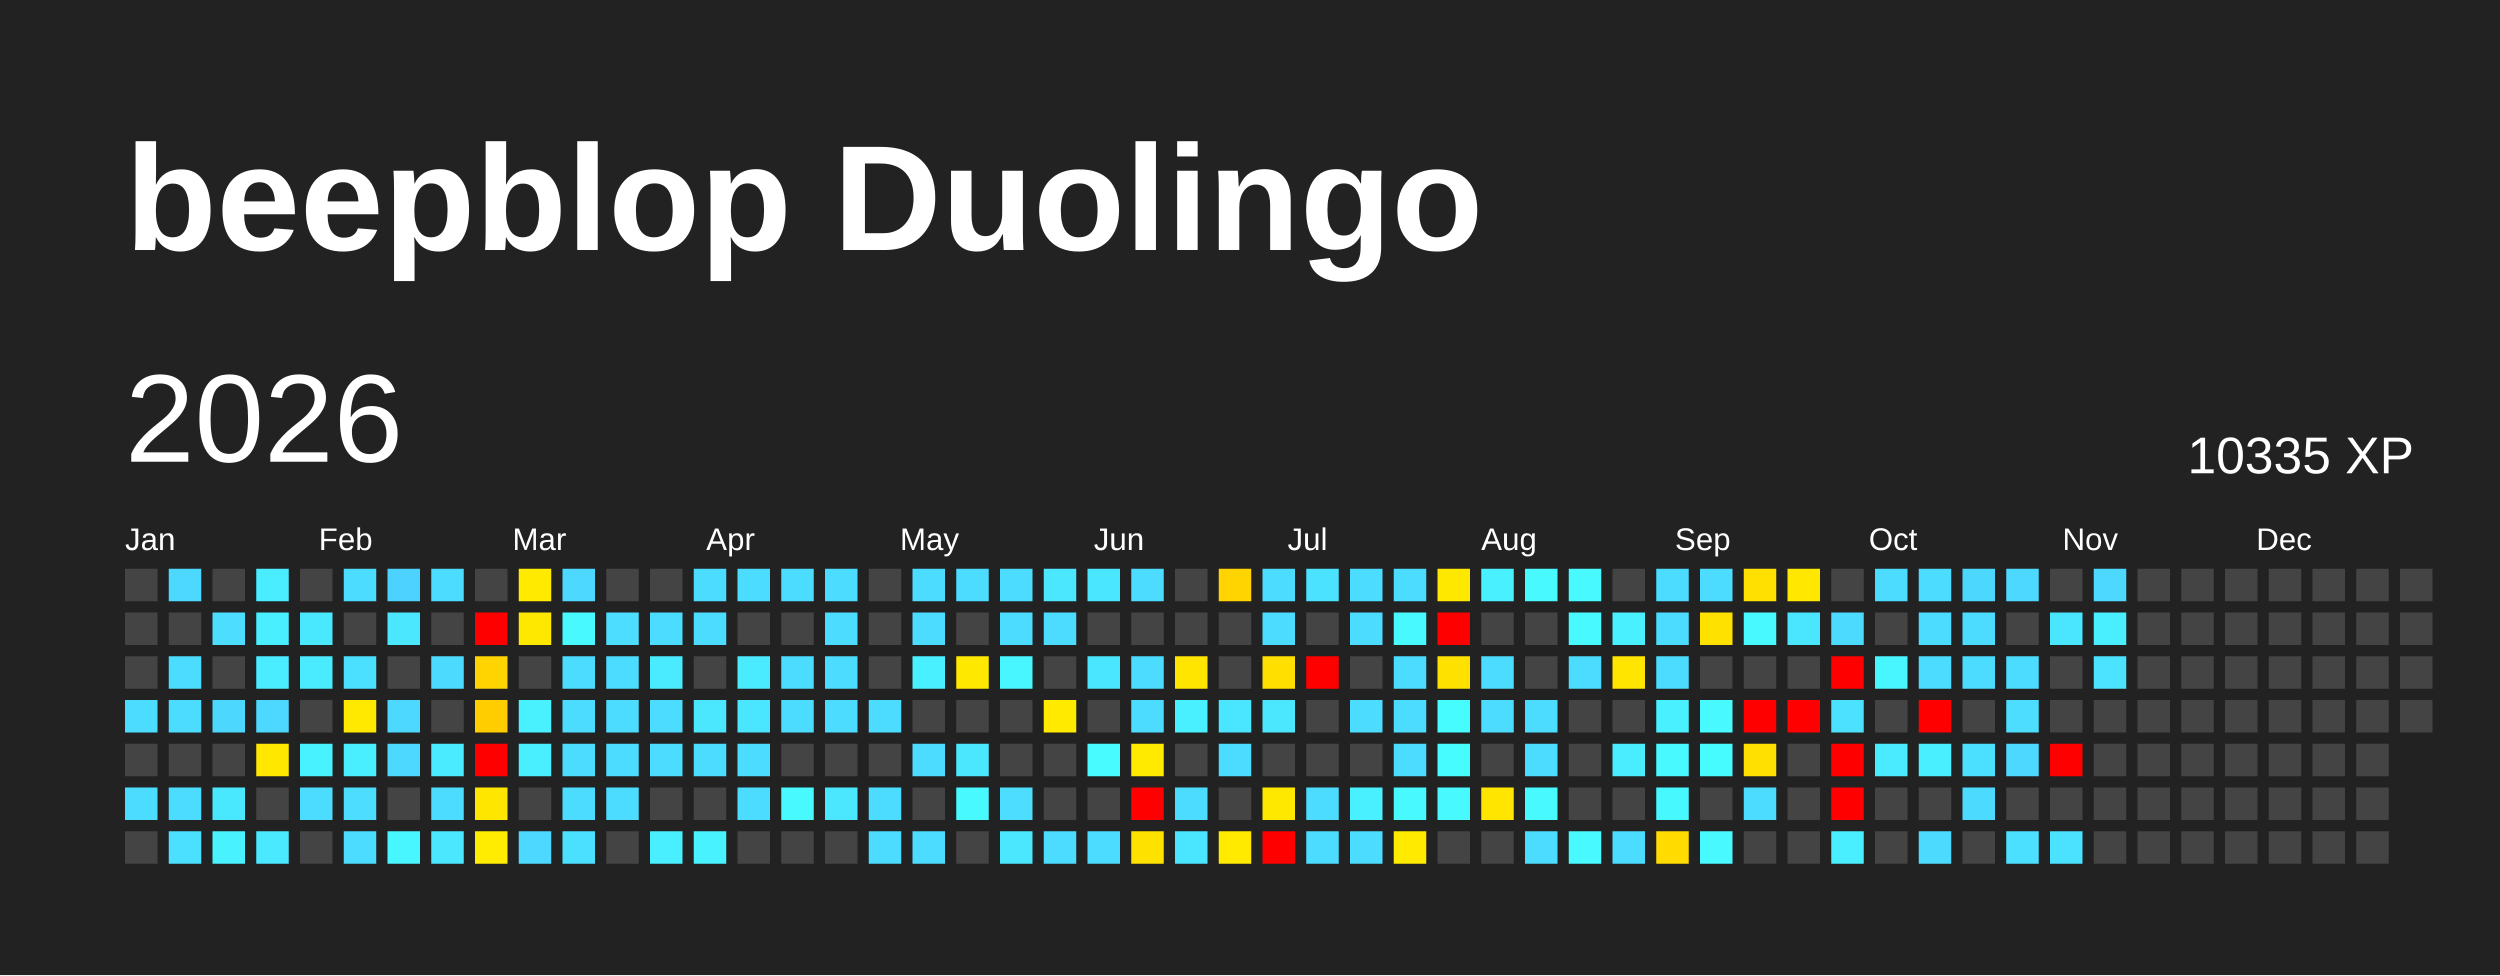
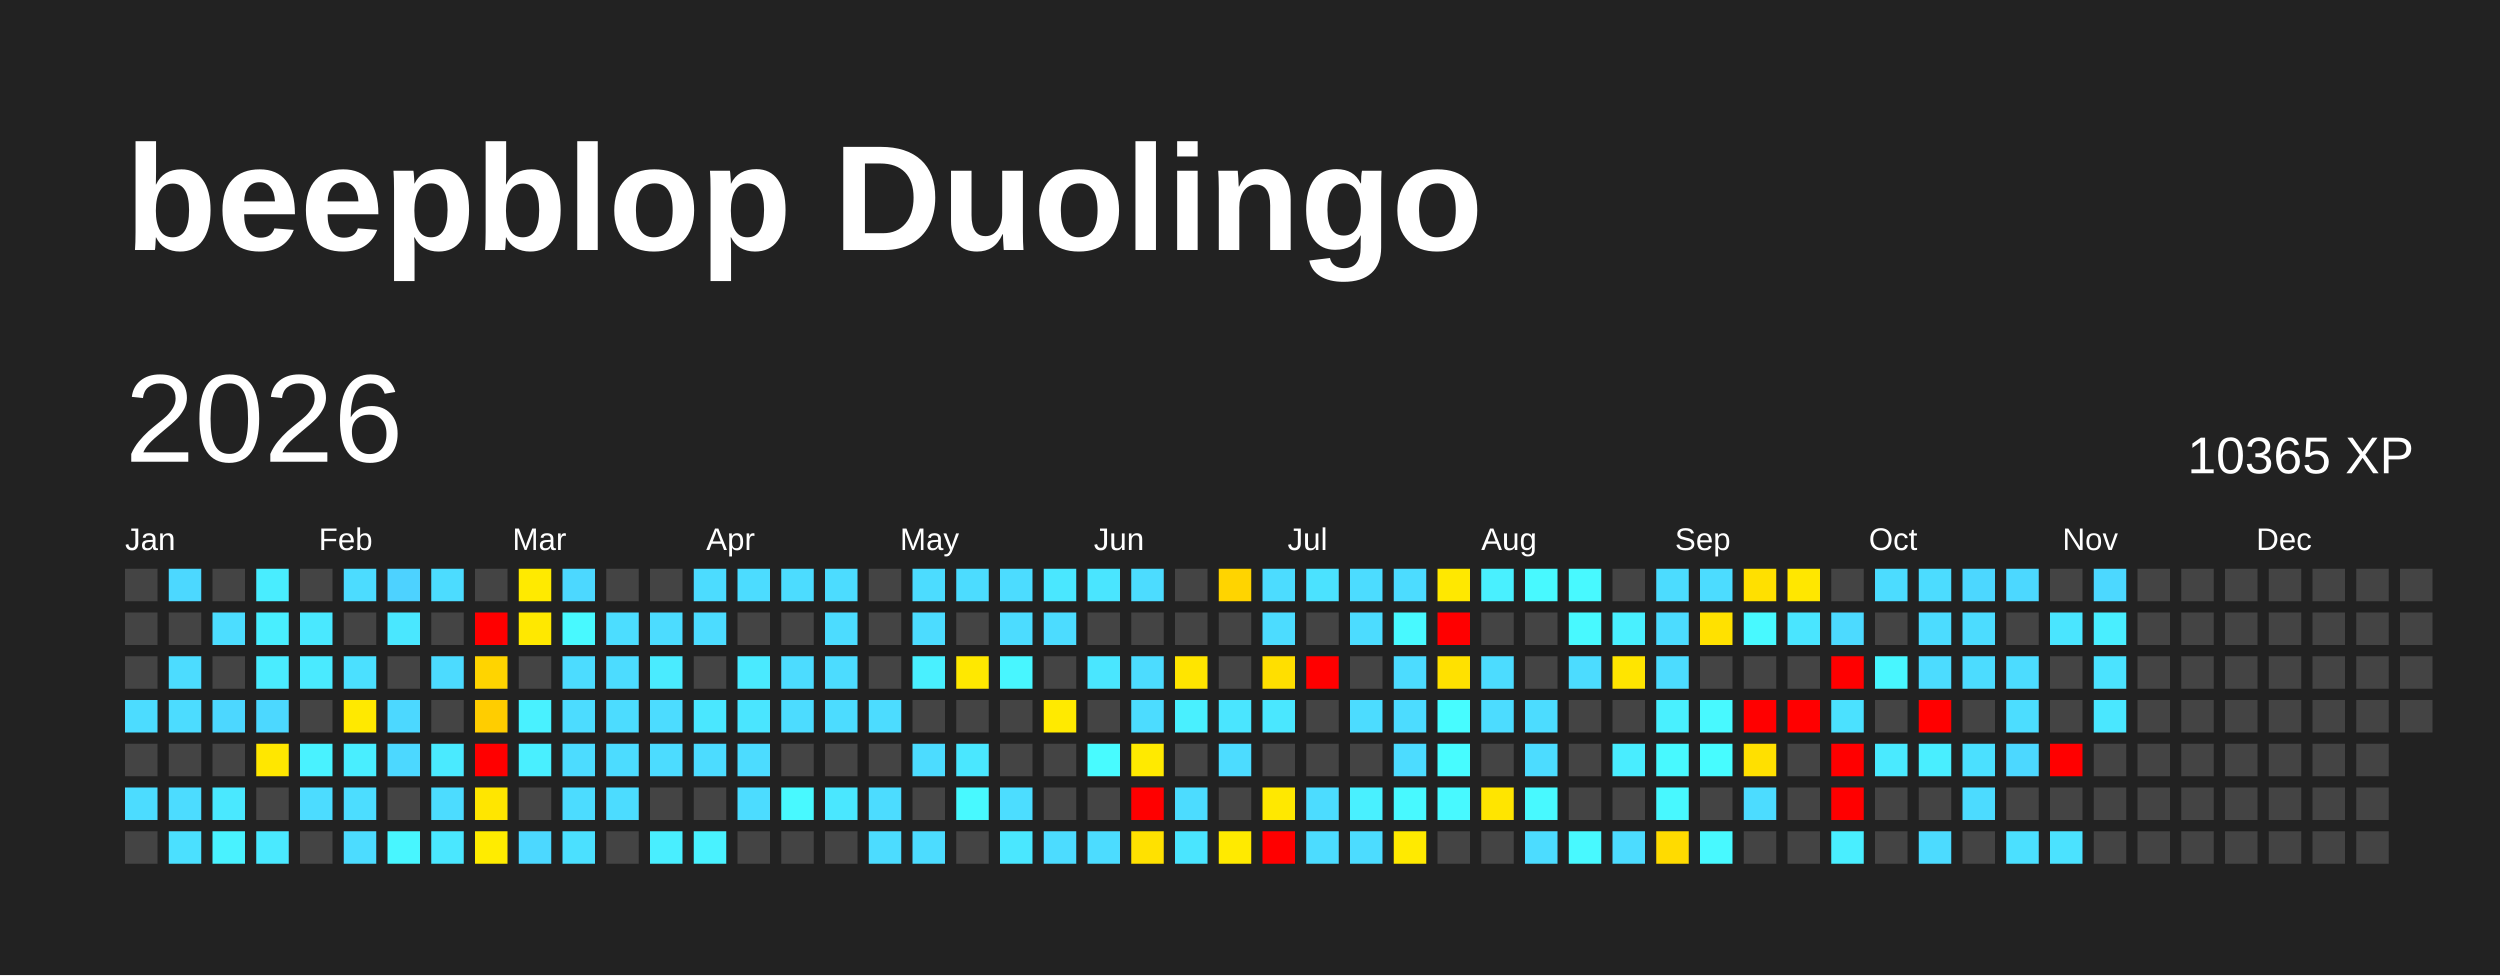
<svg xmlns="http://www.w3.org/2000/svg" baseProfile="full" height="78mm" version="1.1" viewBox="0,0,200,78" width="200mm">
  <defs />
  <rect fill="#222222" height="78" width="200" x="0" y="0" />
  <text fill="#FFFFFF" style="font-size:12px; font-family:Arial; font-weight:bold;" x="10" y="20">beepblop Duolingo</text>
  <text dominant-baseline="hanging" fill="#FFFFFF" style="font-size:10.0px; font-family:Arial;" x="10" y="30">2026</text>
-   <text dominant-baseline="hanging" fill="#FFFFFF" style="font-size:4.125px; font-family:Arial;" x="175" y="35">10335 XP</text>
+   <text dominant-baseline="hanging" fill="#FFFFFF" style="font-size:4.125px; font-family:Arial;" x="175" y="35">10365 XP</text>
  <text fill="#FFFFFF" style="font-size:2.5px; font-family:Arial" x="10.0" y="44">Jan</text>
  <text fill="#FFFFFF" style="font-size:2.5px; font-family:Arial" x="25.5" y="44">Feb</text>
  <text fill="#FFFFFF" style="font-size:2.5px; font-family:Arial" x="41.0" y="44">Mar</text>
  <text fill="#FFFFFF" style="font-size:2.5px; font-family:Arial" x="56.5" y="44">Apr</text>
  <text fill="#FFFFFF" style="font-size:2.5px; font-family:Arial" x="72.0" y="44">May</text>
  <text fill="#FFFFFF" style="font-size:2.5px; font-family:Arial" x="87.5" y="44">Jun</text>
  <text fill="#FFFFFF" style="font-size:2.5px; font-family:Arial" x="103.0" y="44">Jul</text>
  <text fill="#FFFFFF" style="font-size:2.5px; font-family:Arial" x="118.5" y="44">Aug</text>
  <text fill="#FFFFFF" style="font-size:2.5px; font-family:Arial" x="134.0" y="44">Sep</text>
  <text fill="#FFFFFF" style="font-size:2.5px; font-family:Arial" x="149.5" y="44">Oct</text>
  <text fill="#FFFFFF" style="font-size:2.5px; font-family:Arial" x="165.0" y="44">Nov</text>
  <text fill="#FFFFFF" style="font-size:2.5px; font-family:Arial" x="180.5" y="44">Dec</text>
  <rect fill="#444444" height="2.6" width="2.6" x="10.0" y="45.5" />
  <rect fill="#444444" height="2.6" width="2.6" x="10.0" y="49.0" />
  <rect fill="#444444" height="2.6" width="2.6" x="10.0" y="52.5" />
  <rect fill="#4cdcff" height="2.6" width="2.6" x="10.0" y="56.0" />
  <rect fill="#444444" height="2.6" width="2.6" x="10.0" y="59.5" />
  <rect fill="#4cdcff" height="2.6" width="2.6" x="10.0" y="63.0" />
  <rect fill="#444444" height="2.6" width="2.6" x="10.0" y="66.5" />
  <rect fill="#4cd8ff" height="2.6" width="2.6" x="13.5" y="45.5" />
  <rect fill="#444444" height="2.6" width="2.6" x="13.5" y="49.0" />
  <rect fill="#4cdcff" height="2.6" width="2.6" x="13.5" y="52.5" />
  <rect fill="#4cdcff" height="2.6" width="2.6" x="13.5" y="56.0" />
  <rect fill="#444444" height="2.6" width="2.6" x="13.5" y="59.5" />
  <rect fill="#4cdcff" height="2.6" width="2.6" x="13.5" y="63.0" />
  <rect fill="#4be0ff" height="2.6" width="2.6" x="13.5" y="66.5" />
  <rect fill="#444444" height="2.6" width="2.6" x="17.0" y="45.5" />
  <rect fill="#4cddff" height="2.6" width="2.6" x="17.0" y="49.0" />
  <rect fill="#444444" height="2.6" width="2.6" x="17.0" y="52.5" />
  <rect fill="#4cd7ff" height="2.6" width="2.6" x="17.0" y="56.0" />
  <rect fill="#444444" height="2.6" width="2.6" x="17.0" y="59.5" />
  <rect fill="#4ae8ff" height="2.6" width="2.6" x="17.0" y="63.0" />
  <rect fill="#49f2ff" height="2.6" width="2.6" x="17.0" y="66.5" />
  <rect fill="#49edff" height="2.6" width="2.6" x="20.5" y="45.5" />
  <rect fill="#49eeff" height="2.6" width="2.6" x="20.5" y="49.0" />
  <rect fill="#4aecff" height="2.6" width="2.6" x="20.5" y="52.5" />
  <rect fill="#4cd8ff" height="2.6" width="2.6" x="20.5" y="56.0" />
  <rect fill="#ffe700" height="2.6" width="2.6" x="20.5" y="59.5" />
  <rect fill="#444444" height="2.6" width="2.6" x="20.5" y="63.0" />
  <rect fill="#4ae9ff" height="2.6" width="2.6" x="20.5" y="66.5" />
  <rect fill="#444444" height="2.6" width="2.6" x="24.0" y="45.5" />
  <rect fill="#4ae8ff" height="2.6" width="2.6" x="24.0" y="49.0" />
  <rect fill="#4aeaff" height="2.6" width="2.6" x="24.0" y="52.5" />
  <rect fill="#444444" height="2.6" width="2.6" x="24.0" y="56.0" />
  <rect fill="#49f2ff" height="2.6" width="2.6" x="24.0" y="59.5" />
  <rect fill="#4cdcff" height="2.6" width="2.6" x="24.0" y="63.0" />
  <rect fill="#444444" height="2.6" width="2.6" x="24.0" y="66.5" />
  <rect fill="#4cdcff" height="2.6" width="2.6" x="27.5" y="45.5" />
  <rect fill="#444444" height="2.6" width="2.6" x="27.5" y="49.0" />
  <rect fill="#4be0ff" height="2.6" width="2.6" x="27.5" y="52.5" />
  <rect fill="#ffe900" height="2.6" width="2.6" x="27.5" y="56.0" />
  <rect fill="#49eeff" height="2.6" width="2.6" x="27.5" y="59.5" />
  <rect fill="#4cddff" height="2.6" width="2.6" x="27.5" y="63.0" />
  <rect fill="#4cdcff" height="2.6" width="2.6" x="27.5" y="66.5" />
  <rect fill="#4dd2ff" height="2.6" width="2.6" x="31.0" y="45.5" />
  <rect fill="#4ae7ff" height="2.6" width="2.6" x="31.0" y="49.0" />
  <rect fill="#444444" height="2.6" width="2.6" x="31.0" y="52.5" />
  <rect fill="#4cd8ff" height="2.6" width="2.6" x="31.0" y="56.0" />
  <rect fill="#4cd8ff" height="2.6" width="2.6" x="31.0" y="59.5" />
  <rect fill="#444444" height="2.6" width="2.6" x="31.0" y="63.0" />
  <rect fill="#48f6ff" height="2.6" width="2.6" x="31.0" y="66.5" />
  <rect fill="#4cdcff" height="2.6" width="2.6" x="34.5" y="45.5" />
  <rect fill="#444444" height="2.6" width="2.6" x="34.5" y="49.0" />
  <rect fill="#4cdbff" height="2.6" width="2.6" x="34.5" y="52.5" />
  <rect fill="#444444" height="2.6" width="2.6" x="34.5" y="56.0" />
  <rect fill="#4aeaff" height="2.6" width="2.6" x="34.5" y="59.5" />
  <rect fill="#4cdcff" height="2.6" width="2.6" x="34.5" y="63.0" />
  <rect fill="#4ae7ff" height="2.6" width="2.6" x="34.5" y="66.5" />
  <rect fill="#444444" height="2.6" width="2.6" x="38.0" y="45.5" />
  <rect fill="red" height="2.6" width="2.6" x="38.0" y="49.0" />
  <rect fill="#ffd400" height="2.6" width="2.6" x="38.0" y="52.5" />
  <rect fill="#ffcd00" height="2.6" width="2.6" x="38.0" y="56.0" />
  <rect fill="red" height="2.6" width="2.6" x="38.0" y="59.5" />
  <rect fill="#ffe600" height="2.6" width="2.6" x="38.0" y="63.0" />
  <rect fill="#ffec00" height="2.6" width="2.6" x="38.0" y="66.5" />
  <rect fill="#ffea00" height="2.6" width="2.6" x="41.5" y="45.5" />
  <rect fill="#ffe800" height="2.6" width="2.6" x="41.5" y="49.0" />
  <rect fill="#444444" height="2.6" width="2.6" x="41.5" y="52.5" />
  <rect fill="#49f1ff" height="2.6" width="2.6" x="41.5" y="56.0" />
  <rect fill="#49efff" height="2.6" width="2.6" x="41.5" y="59.5" />
  <rect fill="#444444" height="2.6" width="2.6" x="41.5" y="63.0" />
  <rect fill="#4cd8ff" height="2.6" width="2.6" x="41.5" y="66.5" />
  <rect fill="#4cd8ff" height="2.6" width="2.6" x="45.0" y="45.5" />
  <rect fill="#48f9ff" height="2.6" width="2.6" x="45.0" y="49.0" />
  <rect fill="#4cdcff" height="2.6" width="2.6" x="45.0" y="52.5" />
  <rect fill="#4cdcff" height="2.6" width="2.6" x="45.0" y="56.0" />
  <rect fill="#4cdcff" height="2.6" width="2.6" x="45.0" y="59.5" />
  <rect fill="#4cdcff" height="2.6" width="2.6" x="45.0" y="63.0" />
  <rect fill="#4be0ff" height="2.6" width="2.6" x="45.0" y="66.5" />
  <rect fill="#444444" height="2.6" width="2.6" x="48.5" y="45.5" />
  <rect fill="#4cddff" height="2.6" width="2.6" x="48.5" y="49.0" />
  <rect fill="#4cdcff" height="2.6" width="2.6" x="48.5" y="52.5" />
  <rect fill="#4cdcff" height="2.6" width="2.6" x="48.5" y="56.0" />
  <rect fill="#4cdcff" height="2.6" width="2.6" x="48.5" y="59.5" />
  <rect fill="#4cdcff" height="2.6" width="2.6" x="48.5" y="63.0" />
  <rect fill="#444444" height="2.6" width="2.6" x="48.5" y="66.5" />
  <rect fill="#444444" height="2.6" width="2.6" x="52.0" y="45.5" />
  <rect fill="#4cdcff" height="2.6" width="2.6" x="52.0" y="49.0" />
  <rect fill="#4aebff" height="2.6" width="2.6" x="52.0" y="52.5" />
  <rect fill="#4cdcff" height="2.6" width="2.6" x="52.0" y="56.0" />
  <rect fill="#4cdcff" height="2.6" width="2.6" x="52.0" y="59.5" />
  <rect fill="#444444" height="2.6" width="2.6" x="52.0" y="63.0" />
  <rect fill="#49eeff" height="2.6" width="2.6" x="52.0" y="66.5" />
  <rect fill="#4cdcff" height="2.6" width="2.6" x="55.5" y="45.5" />
  <rect fill="#4cdcff" height="2.6" width="2.6" x="55.5" y="49.0" />
  <rect fill="#444444" height="2.6" width="2.6" x="55.5" y="52.5" />
  <rect fill="#4ae7ff" height="2.6" width="2.6" x="55.5" y="56.0" />
  <rect fill="#4cdcff" height="2.6" width="2.6" x="55.5" y="59.5" />
  <rect fill="#444444" height="2.6" width="2.6" x="55.5" y="63.0" />
  <rect fill="#49f2ff" height="2.6" width="2.6" x="55.5" y="66.5" />
  <rect fill="#4cdcff" height="2.6" width="2.6" x="59.0" y="45.5" />
  <rect fill="#444444" height="2.6" width="2.6" x="59.0" y="49.0" />
  <rect fill="#4aeaff" height="2.6" width="2.6" x="59.0" y="52.5" />
  <rect fill="#4ae5ff" height="2.6" width="2.6" x="59.0" y="56.0" />
  <rect fill="#4cdcff" height="2.6" width="2.6" x="59.0" y="59.5" />
  <rect fill="#4cdcff" height="2.6" width="2.6" x="59.0" y="63.0" />
  <rect fill="#444444" height="2.6" width="2.6" x="59.0" y="66.5" />
  <rect fill="#4cdcff" height="2.6" width="2.6" x="62.5" y="45.5" />
  <rect fill="#444444" height="2.6" width="2.6" x="62.5" y="49.0" />
  <rect fill="#4cdcff" height="2.6" width="2.6" x="62.5" y="52.5" />
  <rect fill="#4cdcff" height="2.6" width="2.6" x="62.5" y="56.0" />
  <rect fill="#444444" height="2.6" width="2.6" x="62.5" y="59.5" />
  <rect fill="#48f9ff" height="2.6" width="2.6" x="62.5" y="63.0" />
  <rect fill="#444444" height="2.6" width="2.6" x="62.5" y="66.5" />
  <rect fill="#4cdcff" height="2.6" width="2.6" x="66.0" y="45.5" />
  <rect fill="#4cdcff" height="2.6" width="2.6" x="66.0" y="49.0" />
  <rect fill="#4cdcff" height="2.6" width="2.6" x="66.0" y="52.5" />
  <rect fill="#4cdcff" height="2.6" width="2.6" x="66.0" y="56.0" />
  <rect fill="#444444" height="2.6" width="2.6" x="66.0" y="59.5" />
  <rect fill="#4ae7ff" height="2.6" width="2.6" x="66.0" y="63.0" />
  <rect fill="#444444" height="2.6" width="2.6" x="66.0" y="66.5" />
  <rect fill="#444444" height="2.6" width="2.6" x="69.5" y="45.5" />
  <rect fill="#444444" height="2.6" width="2.6" x="69.5" y="49.0" />
  <rect fill="#444444" height="2.6" width="2.6" x="69.5" y="52.5" />
  <rect fill="#4cdcff" height="2.6" width="2.6" x="69.5" y="56.0" />
  <rect fill="#444444" height="2.6" width="2.6" x="69.5" y="59.5" />
  <rect fill="#4cdcff" height="2.6" width="2.6" x="69.5" y="63.0" />
  <rect fill="#4cdcff" height="2.6" width="2.6" x="69.5" y="66.5" />
  <rect fill="#4cdcff" height="2.6" width="2.6" x="73.0" y="45.5" />
  <rect fill="#4cdcff" height="2.6" width="2.6" x="73.0" y="49.0" />
  <rect fill="#49f0ff" height="2.6" width="2.6" x="73.0" y="52.5" />
  <rect fill="#444444" height="2.6" width="2.6" x="73.0" y="56.0" />
  <rect fill="#4cdcff" height="2.6" width="2.6" x="73.0" y="59.5" />
  <rect fill="#444444" height="2.6" width="2.6" x="73.0" y="63.0" />
  <rect fill="#4cdcff" height="2.6" width="2.6" x="73.0" y="66.5" />
  <rect fill="#4cdcff" height="2.6" width="2.6" x="76.5" y="45.5" />
  <rect fill="#444444" height="2.6" width="2.6" x="76.5" y="49.0" />
  <rect fill="#ffe800" height="2.6" width="2.6" x="76.5" y="52.5" />
  <rect fill="#444444" height="2.6" width="2.6" x="76.5" y="56.0" />
  <rect fill="#4ae7ff" height="2.6" width="2.6" x="76.5" y="59.5" />
  <rect fill="#48f9ff" height="2.6" width="2.6" x="76.5" y="63.0" />
  <rect fill="#444444" height="2.6" width="2.6" x="76.5" y="66.5" />
  <rect fill="#4cdcff" height="2.6" width="2.6" x="80.0" y="45.5" />
  <rect fill="#4cdcff" height="2.6" width="2.6" x="80.0" y="49.0" />
  <rect fill="#48f6ff" height="2.6" width="2.6" x="80.0" y="52.5" />
  <rect fill="#444444" height="2.6" width="2.6" x="80.0" y="56.0" />
  <rect fill="#444444" height="2.6" width="2.6" x="80.0" y="59.5" />
  <rect fill="#4cddff" height="2.6" width="2.6" x="80.0" y="63.0" />
  <rect fill="#4ae7ff" height="2.6" width="2.6" x="80.0" y="66.5" />
  <rect fill="#4ae7ff" height="2.6" width="2.6" x="83.5" y="45.5" />
  <rect fill="#4cdcff" height="2.6" width="2.6" x="83.5" y="49.0" />
  <rect fill="#444444" height="2.6" width="2.6" x="83.5" y="52.5" />
  <rect fill="#ffea00" height="2.6" width="2.6" x="83.5" y="56.0" />
  <rect fill="#444444" height="2.6" width="2.6" x="83.5" y="59.5" />
  <rect fill="#444444" height="2.6" width="2.6" x="83.5" y="63.0" />
  <rect fill="#4cdcff" height="2.6" width="2.6" x="83.5" y="66.5" />
  <rect fill="#4ae5ff" height="2.6" width="2.6" x="87.0" y="45.5" />
  <rect fill="#444444" height="2.6" width="2.6" x="87.0" y="49.0" />
  <rect fill="#4ae6ff" height="2.6" width="2.6" x="87.0" y="52.5" />
  <rect fill="#444444" height="2.6" width="2.6" x="87.0" y="56.0" />
  <rect fill="#48fbff" height="2.6" width="2.6" x="87.0" y="59.5" />
  <rect fill="#444444" height="2.6" width="2.6" x="87.0" y="63.0" />
  <rect fill="#4cdcff" height="2.6" width="2.6" x="87.0" y="66.5" />
  <rect fill="#4cdcff" height="2.6" width="2.6" x="90.5" y="45.5" />
  <rect fill="#444444" height="2.6" width="2.6" x="90.5" y="49.0" />
  <rect fill="#4cdcff" height="2.6" width="2.6" x="90.5" y="52.5" />
  <rect fill="#4cdcff" height="2.6" width="2.6" x="90.5" y="56.0" />
  <rect fill="#ffea00" height="2.6" width="2.6" x="90.5" y="59.5" />
  <rect fill="red" height="2.6" width="2.6" x="90.5" y="63.0" />
  <rect fill="#ffe100" height="2.6" width="2.6" x="90.5" y="66.5" />
  <rect fill="#444444" height="2.6" width="2.6" x="94.0" y="45.5" />
  <rect fill="#444444" height="2.6" width="2.6" x="94.0" y="49.0" />
  <rect fill="#ffe500" height="2.6" width="2.6" x="94.0" y="52.5" />
  <rect fill="#49f0ff" height="2.6" width="2.6" x="94.0" y="56.0" />
  <rect fill="#444444" height="2.6" width="2.6" x="94.0" y="59.5" />
  <rect fill="#4cdcff" height="2.6" width="2.6" x="94.0" y="63.0" />
  <rect fill="#4ae5ff" height="2.6" width="2.6" x="94.0" y="66.5" />
  <rect fill="#ffd400" height="2.6" width="2.6" x="97.5" y="45.5" />
  <rect fill="#444444" height="2.6" width="2.6" x="97.5" y="49.0" />
  <rect fill="#444444" height="2.6" width="2.6" x="97.5" y="52.5" />
  <rect fill="#4ae5ff" height="2.6" width="2.6" x="97.5" y="56.0" />
  <rect fill="#4cdcff" height="2.6" width="2.6" x="97.5" y="59.5" />
  <rect fill="#444444" height="2.6" width="2.6" x="97.5" y="63.0" />
  <rect fill="#ffea00" height="2.6" width="2.6" x="97.5" y="66.5" />
  <rect fill="#4cdcff" height="2.6" width="2.6" x="101.0" y="45.5" />
  <rect fill="#4cdcff" height="2.6" width="2.6" x="101.0" y="49.0" />
  <rect fill="#ffdf00" height="2.6" width="2.6" x="101.0" y="52.5" />
  <rect fill="#4ae7ff" height="2.6" width="2.6" x="101.0" y="56.0" />
  <rect fill="#444444" height="2.6" width="2.6" x="101.0" y="59.5" />
  <rect fill="#ffe800" height="2.6" width="2.6" x="101.0" y="63.0" />
  <rect fill="red" height="2.6" width="2.6" x="101.0" y="66.5" />
  <rect fill="#4be2ff" height="2.6" width="2.6" x="104.5" y="45.5" />
  <rect fill="#444444" height="2.6" width="2.6" x="104.5" y="49.0" />
  <rect fill="red" height="2.6" width="2.6" x="104.5" y="52.5" />
  <rect fill="#444444" height="2.6" width="2.6" x="104.5" y="56.0" />
  <rect fill="#444444" height="2.6" width="2.6" x="104.5" y="59.5" />
  <rect fill="#4cdcff" height="2.6" width="2.6" x="104.5" y="63.0" />
  <rect fill="#4cdcff" height="2.6" width="2.6" x="104.5" y="66.5" />
  <rect fill="#4cdcff" height="2.6" width="2.6" x="108.0" y="45.5" />
  <rect fill="#4cdcff" height="2.6" width="2.6" x="108.0" y="49.0" />
  <rect fill="#444444" height="2.6" width="2.6" x="108.0" y="52.5" />
  <rect fill="#4cdcff" height="2.6" width="2.6" x="108.0" y="56.0" />
  <rect fill="#444444" height="2.6" width="2.6" x="108.0" y="59.5" />
  <rect fill="#49f0ff" height="2.6" width="2.6" x="108.0" y="63.0" />
  <rect fill="#4cdcff" height="2.6" width="2.6" x="108.0" y="66.5" />
  <rect fill="#4cdcff" height="2.6" width="2.6" x="111.5" y="45.5" />
  <rect fill="#48f9ff" height="2.6" width="2.6" x="111.5" y="49.0" />
  <rect fill="#4cdcff" height="2.6" width="2.6" x="111.5" y="52.5" />
  <rect fill="#4cdcff" height="2.6" width="2.6" x="111.5" y="56.0" />
  <rect fill="#4cdcff" height="2.6" width="2.6" x="111.5" y="59.5" />
  <rect fill="#48f9ff" height="2.6" width="2.6" x="111.5" y="63.0" />
  <rect fill="#ffea00" height="2.6" width="2.6" x="111.5" y="66.5" />
  <rect fill="#ffe800" height="2.6" width="2.6" x="115.0" y="45.5" />
  <rect fill="red" height="2.6" width="2.6" x="115.0" y="49.0" />
  <rect fill="#ffe100" height="2.6" width="2.6" x="115.0" y="52.5" />
  <rect fill="#47fcff" height="2.6" width="2.6" x="115.0" y="56.0" />
  <rect fill="#47fcff" height="2.6" width="2.6" x="115.0" y="59.5" />
  <rect fill="#48f9ff" height="2.6" width="2.6" x="115.0" y="63.0" />
  <rect fill="#444444" height="2.6" width="2.6" x="115.0" y="66.5" />
  <rect fill="#49f0ff" height="2.6" width="2.6" x="118.5" y="45.5" />
  <rect fill="#444444" height="2.6" width="2.6" x="118.5" y="49.0" />
  <rect fill="#4cdcff" height="2.6" width="2.6" x="118.5" y="52.5" />
  <rect fill="#4cdcff" height="2.6" width="2.6" x="118.5" y="56.0" />
  <rect fill="#444444" height="2.6" width="2.6" x="118.5" y="59.5" />
  <rect fill="#ffe500" height="2.6" width="2.6" x="118.5" y="63.0" />
  <rect fill="#444444" height="2.6" width="2.6" x="118.5" y="66.5" />
  <rect fill="#48f9ff" height="2.6" width="2.6" x="122.0" y="45.5" />
  <rect fill="#444444" height="2.6" width="2.6" x="122.0" y="49.0" />
  <rect fill="#444444" height="2.6" width="2.6" x="122.0" y="52.5" />
  <rect fill="#4cdcff" height="2.6" width="2.6" x="122.0" y="56.0" />
  <rect fill="#4cdcff" height="2.6" width="2.6" x="122.0" y="59.5" />
  <rect fill="#48f9ff" height="2.6" width="2.6" x="122.0" y="63.0" />
  <rect fill="#4cdcff" height="2.6" width="2.6" x="122.0" y="66.5" />
  <rect fill="#48f9ff" height="2.6" width="2.6" x="125.5" y="45.5" />
  <rect fill="#48f9ff" height="2.6" width="2.6" x="125.5" y="49.0" />
  <rect fill="#4cdcff" height="2.6" width="2.6" x="125.5" y="52.5" />
  <rect fill="#444444" height="2.6" width="2.6" x="125.5" y="56.0" />
  <rect fill="#444444" height="2.6" width="2.6" x="125.5" y="59.5" />
  <rect fill="#444444" height="2.6" width="2.6" x="125.5" y="63.0" />
  <rect fill="#48f9ff" height="2.6" width="2.6" x="125.5" y="66.5" />
  <rect fill="#444444" height="2.6" width="2.6" x="129.0" y="45.5" />
  <rect fill="#49f0ff" height="2.6" width="2.6" x="129.0" y="49.0" />
  <rect fill="#ffe500" height="2.6" width="2.6" x="129.0" y="52.5" />
  <rect fill="#444444" height="2.6" width="2.6" x="129.0" y="56.0" />
  <rect fill="#49edff" height="2.6" width="2.6" x="129.0" y="59.5" />
  <rect fill="#444444" height="2.6" width="2.6" x="129.0" y="63.0" />
  <rect fill="#4cdcff" height="2.6" width="2.6" x="129.0" y="66.5" />
  <rect fill="#4cdcff" height="2.6" width="2.6" x="132.5" y="45.5" />
  <rect fill="#4cdcff" height="2.6" width="2.6" x="132.5" y="49.0" />
  <rect fill="#4cdcff" height="2.6" width="2.6" x="132.5" y="52.5" />
  <rect fill="#49f0ff" height="2.6" width="2.6" x="132.5" y="56.0" />
  <rect fill="#48f9ff" height="2.6" width="2.6" x="132.5" y="59.5" />
  <rect fill="#48f8ff" height="2.6" width="2.6" x="132.5" y="63.0" />
  <rect fill="#ffdb00" height="2.6" width="2.6" x="132.5" y="66.5" />
  <rect fill="#4cdcff" height="2.6" width="2.6" x="136.0" y="45.5" />
  <rect fill="#ffe100" height="2.6" width="2.6" x="136.0" y="49.0" />
  <rect fill="#444444" height="2.6" width="2.6" x="136.0" y="52.5" />
  <rect fill="#48f9ff" height="2.6" width="2.6" x="136.0" y="56.0" />
  <rect fill="#47fcff" height="2.6" width="2.6" x="136.0" y="59.5" />
  <rect fill="#444444" height="2.6" width="2.6" x="136.0" y="63.0" />
  <rect fill="#48f9ff" height="2.6" width="2.6" x="136.0" y="66.5" />
  <rect fill="#ffe000" height="2.6" width="2.6" x="139.5" y="45.5" />
  <rect fill="#48f9ff" height="2.6" width="2.6" x="139.5" y="49.0" />
  <rect fill="#444444" height="2.6" width="2.6" x="139.5" y="52.5" />
  <rect fill="red" height="2.6" width="2.6" x="139.5" y="56.0" />
  <rect fill="#ffe000" height="2.6" width="2.6" x="139.5" y="59.5" />
  <rect fill="#4cdcff" height="2.6" width="2.6" x="139.5" y="63.0" />
  <rect fill="#444444" height="2.6" width="2.6" x="139.5" y="66.5" />
  <rect fill="#ffe700" height="2.6" width="2.6" x="143.0" y="45.5" />
  <rect fill="#4ae5ff" height="2.6" width="2.6" x="143.0" y="49.0" />
  <rect fill="#444444" height="2.6" width="2.6" x="143.0" y="52.5" />
  <rect fill="red" height="2.6" width="2.6" x="143.0" y="56.0" />
  <rect fill="#444444" height="2.6" width="2.6" x="143.0" y="59.5" />
  <rect fill="#444444" height="2.6" width="2.6" x="143.0" y="63.0" />
  <rect fill="#444444" height="2.6" width="2.6" x="143.0" y="66.5" />
  <rect fill="#444444" height="2.6" width="2.6" x="146.5" y="45.5" />
  <rect fill="#4cdaff" height="2.6" width="2.6" x="146.5" y="49.0" />
  <rect fill="red" height="2.6" width="2.6" x="146.5" y="52.5" />
  <rect fill="#4be1ff" height="2.6" width="2.6" x="146.5" y="56.0" />
  <rect fill="red" height="2.6" width="2.6" x="146.5" y="59.5" />
  <rect fill="red" height="2.6" width="2.6" x="146.5" y="63.0" />
  <rect fill="#49eeff" height="2.6" width="2.6" x="146.5" y="66.5" />
  <rect fill="#4cdcff" height="2.6" width="2.6" x="150.0" y="45.5" />
  <rect fill="#444444" height="2.6" width="2.6" x="150.0" y="49.0" />
  <rect fill="#48f6ff" height="2.6" width="2.6" x="150.0" y="52.5" />
  <rect fill="#444444" height="2.6" width="2.6" x="150.0" y="56.0" />
  <rect fill="#4aeaff" height="2.6" width="2.6" x="150.0" y="59.5" />
  <rect fill="#444444" height="2.6" width="2.6" x="150.0" y="63.0" />
  <rect fill="#444444" height="2.6" width="2.6" x="150.0" y="66.5" />
  <rect fill="#4cdcff" height="2.6" width="2.6" x="153.5" y="45.5" />
  <rect fill="#4cdcff" height="2.6" width="2.6" x="153.5" y="49.0" />
  <rect fill="#4cdcff" height="2.6" width="2.6" x="153.5" y="52.5" />
  <rect fill="red" height="2.6" width="2.6" x="153.5" y="56.0" />
  <rect fill="#49eeff" height="2.6" width="2.6" x="153.5" y="59.5" />
  <rect fill="#444444" height="2.6" width="2.6" x="153.5" y="63.0" />
  <rect fill="#4cdbff" height="2.6" width="2.6" x="153.5" y="66.5" />
  <rect fill="#4cd7ff" height="2.6" width="2.6" x="157.0" y="45.5" />
  <rect fill="#4cdcff" height="2.6" width="2.6" x="157.0" y="49.0" />
  <rect fill="#4cdcff" height="2.6" width="2.6" x="157.0" y="52.5" />
  <rect fill="#444444" height="2.6" width="2.6" x="157.0" y="56.0" />
  <rect fill="#4be0ff" height="2.6" width="2.6" x="157.0" y="59.5" />
  <rect fill="#4cdbff" height="2.6" width="2.6" x="157.0" y="63.0" />
  <rect fill="#444444" height="2.6" width="2.6" x="157.0" y="66.5" />
  <rect fill="#4cd8ff" height="2.6" width="2.6" x="160.5" y="45.5" />
  <rect fill="#444444" height="2.6" width="2.6" x="160.5" y="49.0" />
  <rect fill="#4cdcff" height="2.6" width="2.6" x="160.5" y="52.5" />
  <rect fill="#4cddff" height="2.6" width="2.6" x="160.5" y="56.0" />
  <rect fill="#4cd8ff" height="2.6" width="2.6" x="160.5" y="59.5" />
  <rect fill="#444444" height="2.6" width="2.6" x="160.5" y="63.0" />
  <rect fill="#4be0ff" height="2.6" width="2.6" x="160.5" y="66.5" />
  <rect fill="#444444" height="2.6" width="2.6" x="164.0" y="45.5" />
  <rect fill="#4ae5ff" height="2.6" width="2.6" x="164.0" y="49.0" />
  <rect fill="#444444" height="2.6" width="2.6" x="164.0" y="52.5" />
  <rect fill="#444444" height="2.6" width="2.6" x="164.0" y="56.0" />
  <rect fill="red" height="2.6" width="2.6" x="164.0" y="59.5" />
  <rect fill="#444444" height="2.6" width="2.6" x="164.0" y="63.0" />
  <rect fill="#4be2ff" height="2.6" width="2.6" x="164.0" y="66.5" />
  <rect fill="#4cd8ff" height="2.6" width="2.6" x="167.5" y="45.5" />
  <rect fill="#49eeff" height="2.6" width="2.6" x="167.5" y="49.0" />
  <rect fill="#4be3ff" height="2.6" width="2.6" x="167.5" y="52.5" />
-   <rect fill="#444444" height="2.6" width="2.6" x="167.5" y="56.0" />
+   <rect fill="#4ae7ff" height="2.6" width="2.6" x="167.5" y="56.0" />
  <rect fill="#444444" height="2.6" width="2.6" x="167.5" y="59.5" />
  <rect fill="#444444" height="2.6" width="2.6" x="167.5" y="63.0" />
  <rect fill="#444444" height="2.6" width="2.6" x="167.5" y="66.5" />
  <rect fill="#444444" height="2.6" width="2.6" x="171.0" y="45.5" />
  <rect fill="#444444" height="2.6" width="2.6" x="171.0" y="49.0" />
  <rect fill="#444444" height="2.6" width="2.6" x="171.0" y="52.5" />
  <rect fill="#444444" height="2.6" width="2.6" x="171.0" y="56.0" />
  <rect fill="#444444" height="2.6" width="2.6" x="171.0" y="59.5" />
  <rect fill="#444444" height="2.6" width="2.6" x="171.0" y="63.0" />
  <rect fill="#444444" height="2.6" width="2.6" x="171.0" y="66.5" />
  <rect fill="#444444" height="2.6" width="2.6" x="174.5" y="45.5" />
  <rect fill="#444444" height="2.6" width="2.6" x="174.5" y="49.0" />
  <rect fill="#444444" height="2.6" width="2.6" x="174.5" y="52.5" />
  <rect fill="#444444" height="2.6" width="2.6" x="174.5" y="56.0" />
  <rect fill="#444444" height="2.6" width="2.6" x="174.5" y="59.5" />
  <rect fill="#444444" height="2.6" width="2.6" x="174.5" y="63.0" />
  <rect fill="#444444" height="2.6" width="2.6" x="174.5" y="66.5" />
  <rect fill="#444444" height="2.6" width="2.6" x="178.0" y="45.5" />
  <rect fill="#444444" height="2.6" width="2.6" x="178.0" y="49.0" />
  <rect fill="#444444" height="2.6" width="2.6" x="178.0" y="52.5" />
  <rect fill="#444444" height="2.6" width="2.6" x="178.0" y="56.0" />
  <rect fill="#444444" height="2.6" width="2.6" x="178.0" y="59.5" />
  <rect fill="#444444" height="2.6" width="2.6" x="178.0" y="63.0" />
  <rect fill="#444444" height="2.6" width="2.6" x="178.0" y="66.5" />
  <rect fill="#444444" height="2.6" width="2.6" x="181.5" y="45.5" />
  <rect fill="#444444" height="2.6" width="2.6" x="181.5" y="49.0" />
  <rect fill="#444444" height="2.6" width="2.6" x="181.5" y="52.5" />
  <rect fill="#444444" height="2.6" width="2.6" x="181.5" y="56.0" />
  <rect fill="#444444" height="2.6" width="2.6" x="181.5" y="59.5" />
  <rect fill="#444444" height="2.6" width="2.6" x="181.5" y="63.0" />
  <rect fill="#444444" height="2.6" width="2.6" x="181.5" y="66.5" />
  <rect fill="#444444" height="2.6" width="2.6" x="185.0" y="45.5" />
  <rect fill="#444444" height="2.6" width="2.6" x="185.0" y="49.0" />
  <rect fill="#444444" height="2.6" width="2.6" x="185.0" y="52.5" />
  <rect fill="#444444" height="2.6" width="2.6" x="185.0" y="56.0" />
  <rect fill="#444444" height="2.6" width="2.6" x="185.0" y="59.5" />
  <rect fill="#444444" height="2.6" width="2.6" x="185.0" y="63.0" />
  <rect fill="#444444" height="2.6" width="2.6" x="185.0" y="66.5" />
  <rect fill="#444444" height="2.6" width="2.6" x="188.5" y="45.5" />
  <rect fill="#444444" height="2.6" width="2.6" x="188.5" y="49.0" />
  <rect fill="#444444" height="2.6" width="2.6" x="188.5" y="52.5" />
  <rect fill="#444444" height="2.6" width="2.6" x="188.5" y="56.0" />
  <rect fill="#444444" height="2.6" width="2.6" x="188.5" y="59.5" />
  <rect fill="#444444" height="2.6" width="2.6" x="188.5" y="63.0" />
  <rect fill="#444444" height="2.6" width="2.6" x="188.5" y="66.5" />
  <rect fill="#444444" height="2.6" width="2.6" x="192.0" y="45.5" />
  <rect fill="#444444" height="2.6" width="2.6" x="192.0" y="49.0" />
  <rect fill="#444444" height="2.6" width="2.6" x="192.0" y="52.5" />
  <rect fill="#444444" height="2.6" width="2.6" x="192.0" y="56.0" />
</svg>
